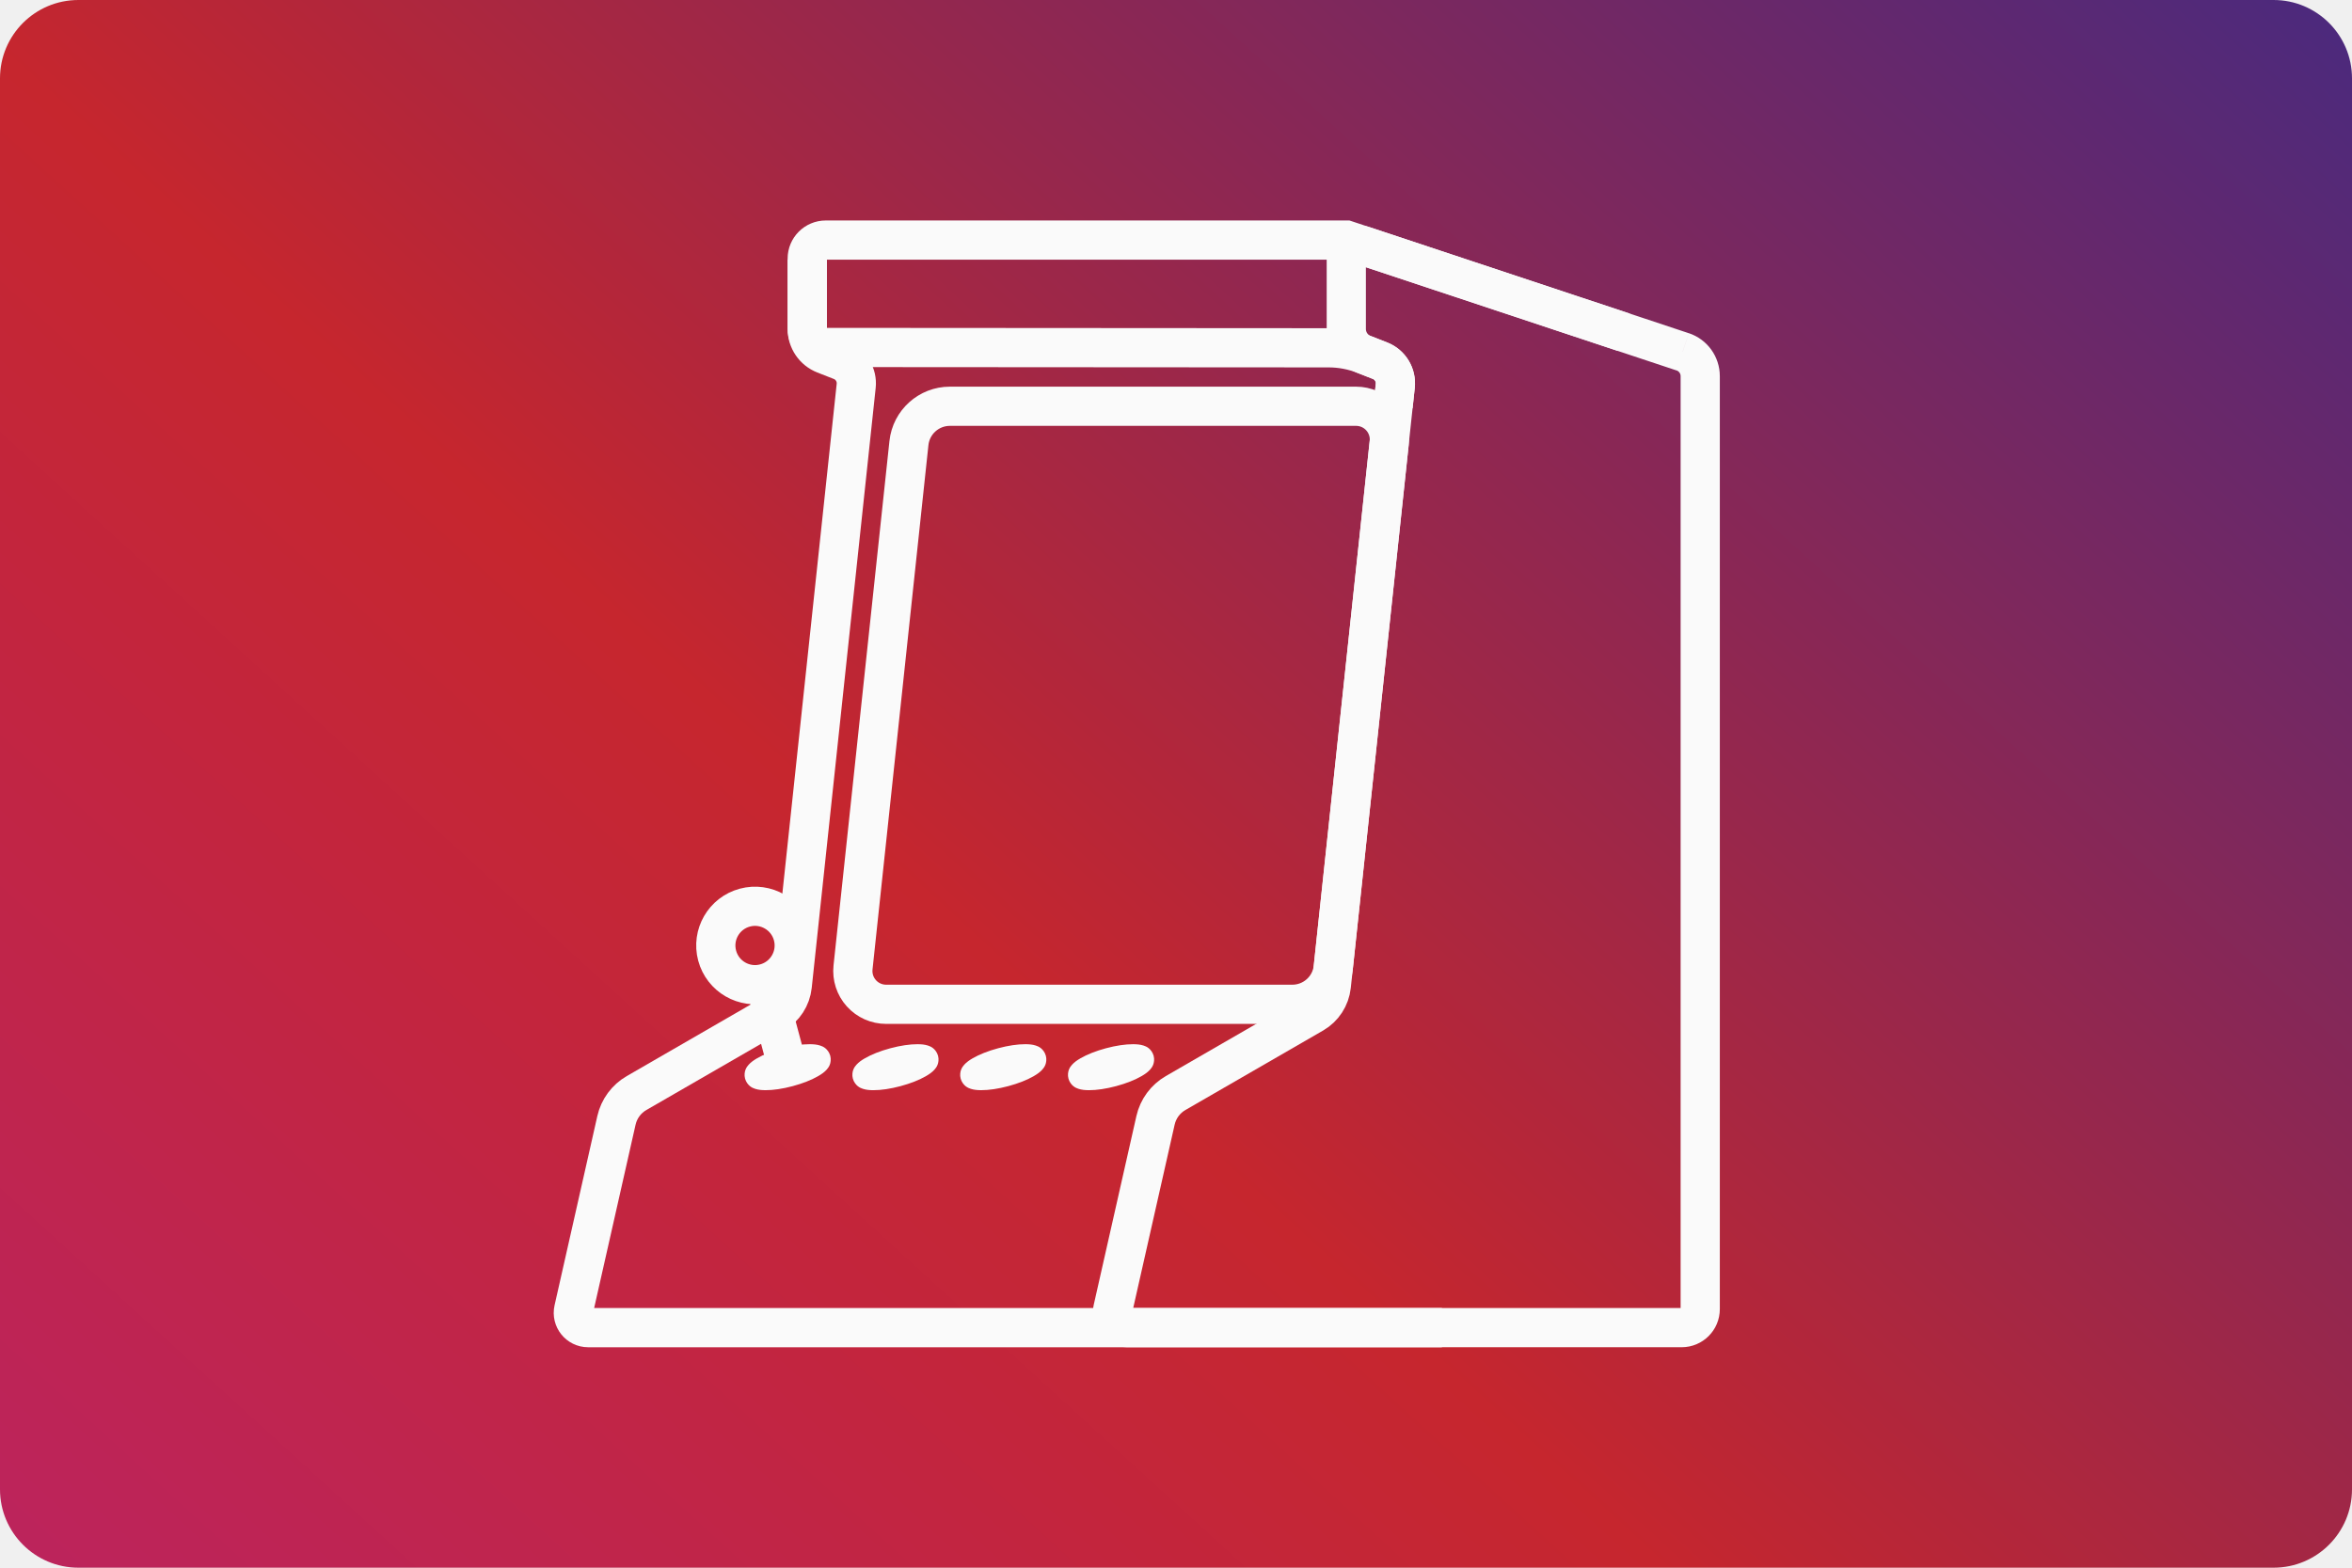
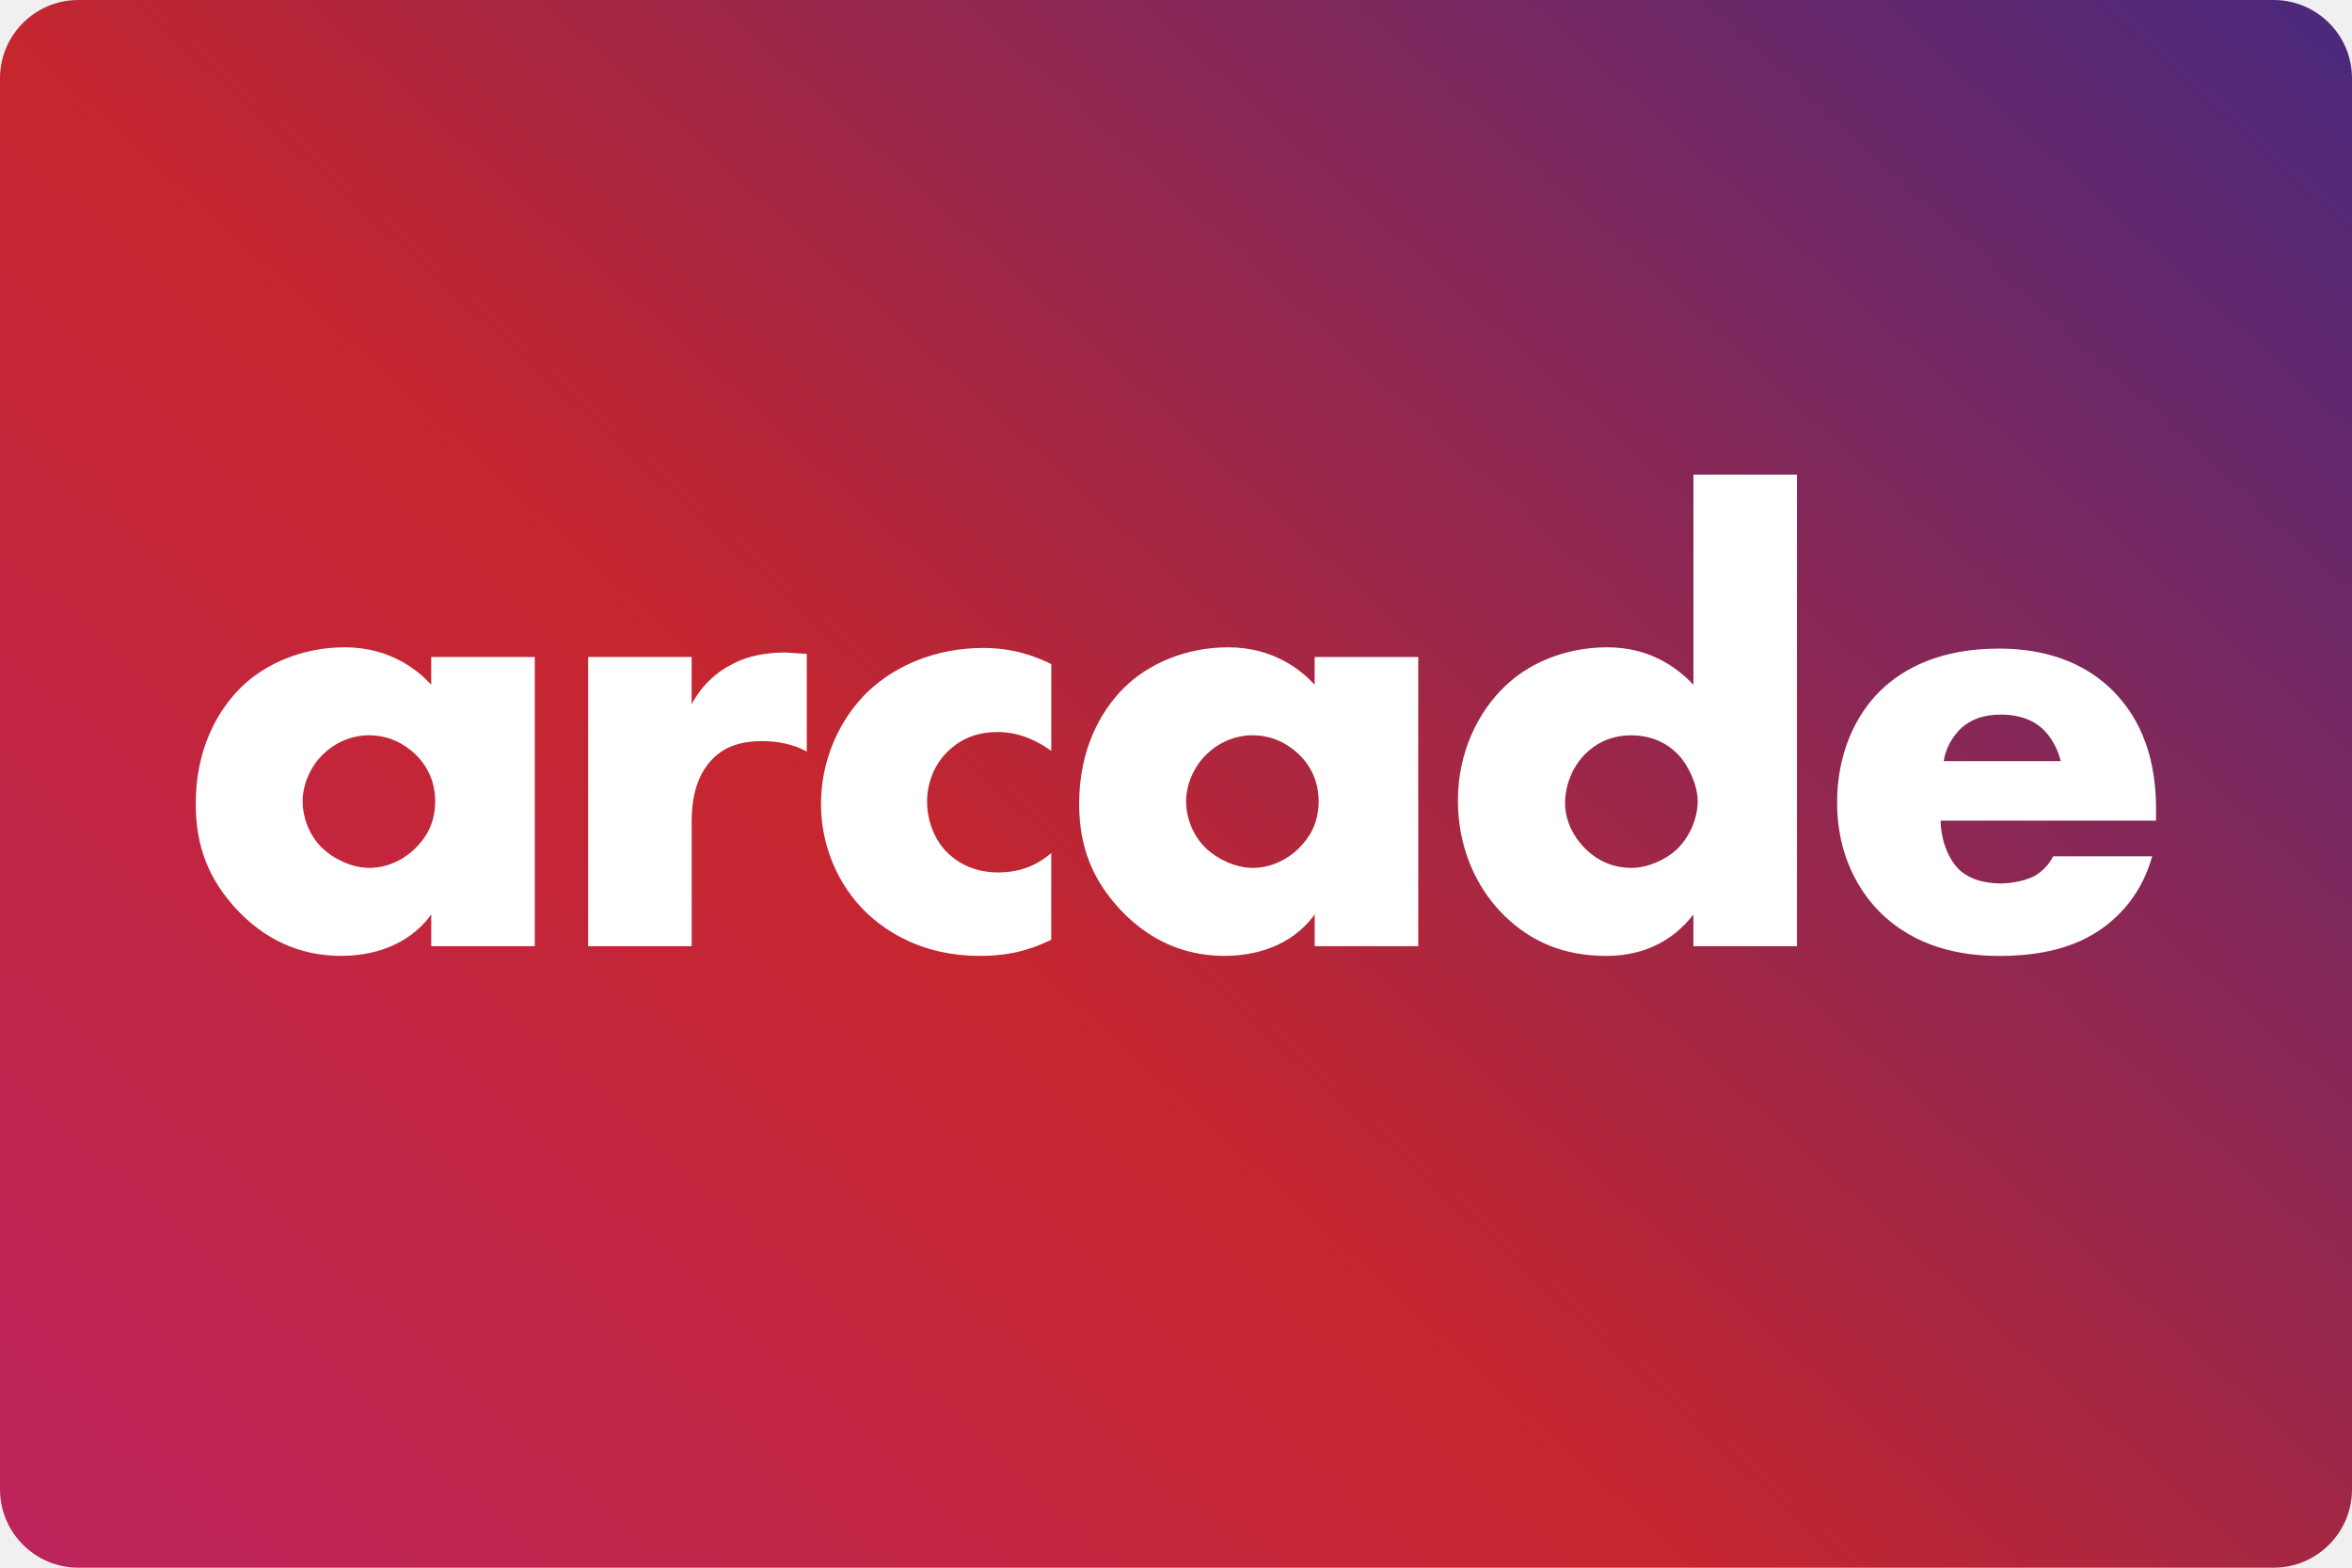
- <svg xmlns="http://www.w3.org/2000/svg" width="480" height="320" version="1.1" viewBox="0 0 480 320">
+ <svg xmlns="http://www.w3.org/2000/svg" version="1.1" viewBox="0 0 480 320" xml:space="preserve">
  <defs>
-     <linearGradient id="a" x1="18.556" x2="120.69" y1="101.47" y2="-10.553" gradientTransform="scale(3.7795)" gradientUnits="userSpaceOnUse">
+     <linearGradient id="a" x1="18.56" x2="120.7" y1="101.5" y2="-10.55" gradientTransform="scale(3.78)" gradientUnits="userSpaceOnUse">
      <stop stop-color="#bc245d" offset="0" />
-       <stop stop-color="#c6262e" offset=".398" />
+       <stop stop-color="#c6262e" offset=".399" />
      <stop stop-color="#452981" offset="1" />
    </linearGradient>
  </defs>
-   <rect width="480" height="320" ry="16" fill="url(#a)" stroke-linecap="square" stroke-linejoin="round" stroke-width="2" style="paint-order:stroke fill markers" />
-   <g transform="matrix(3.7795 0 0 3.7795 -13.985 0)" stroke-width="2.117">
-     <g transform="translate(10.58,1.3082e-4)" fill="none" stroke="#fafafa">
-       <path d="m70.978 71.703h-46.1c-0.512 0-0.893-0.476-0.78-0.975l2.309-10.22c0.14-0.622 0.534-1.157 1.086-1.475l7.433-4.292c0.544-0.314 0.905-0.87 0.972-1.494l3.454-32.408c0.063-0.587-0.275-1.144-0.825-1.359l-0.888-0.348c-0.562-0.22-0.931-0.762-0.931-1.365v-3.801c0-0.552 0.448-1 1-1h28.108l14.978 4.977" />
-       <path d="m62.902 54.24h-21.933a1.798 1.798 48.042 0 1-1.788-1.989l3.019-28.321a2.224 2.224 138.04 0 1 2.212-1.989h21.933a1.798 1.798 48.042 0 1 1.788 1.989l-3.019 28.321a2.224 2.224 138.04 0 1-2.212 1.989z" />
-       <path d="m83.978 18.999c0.567 0.188 0.949 0.718 0.949 1.315v50.388c0 0.552-0.448 1-1 1l-29.941 1.3e-5c-0.512 0-0.893-0.476-0.78-0.975l2.309-10.22c0.14-0.622 0.534-1.157 1.086-1.475l7.433-4.292c0.544-0.314 0.905-0.87 0.972-1.494l3.454-32.408c0.063-0.587-0.275-1.144-0.825-1.359l-0.888-0.348c-0.562-0.22-0.931-0.762-0.931-1.365v-3.801c6e-6 -0.492 0.482-0.84 0.949-0.685l17.211 5.72-9.5e-5 -2.24e-4" />
-       <path d="m36.71 14.023v3.742a1.001 1.001 45.019 0 0 1 1.001l27.155 0.018a5.3 5.3 10.723 0 1 1.931 0.366l0.84 0.329a1.311 1.311 58.746 0 1 0.825 1.359l-0.118 1.103" />
-     </g>
-     <g transform="rotate(75,35.953,56.272)">
-       <path d="m35.243 46.698a2.117 2.117 0 0 1-2.117 2.117 2.117 2.117 0 0 1-2.117-2.117 2.117 2.117 0 0 1 2.117-2.117 2.117 2.117 0 0 1 2.117 2.117z" fill="none" stroke="#fafafa" stroke-linecap="square" stroke-linejoin="round" stroke-width="2.117" style="paint-order:stroke markers fill" />
-       <path d="m35.243 46.698h4.233" fill="none" stroke="#fafafa" stroke-width="2.117" />
-       <g fill="#fafafa">
-         <path d="m39.931 44.316c-0.198 2e-6 -0.366 0.079-0.467 0.154-0.1 0.076-0.159 0.153-0.209 0.231-0.1 0.156-0.161 0.326-0.215 0.525-0.108 0.398-0.168 0.907-0.168 1.471s0.06 1.075 0.168 1.473c0.054 0.199 0.115 0.368 0.215 0.523 0.05 0.078 0.109 0.155 0.209 0.231 0.1 0.076 0.269 0.154 0.467 0.154s0.366-0.079 0.467-0.154c0.1-0.076 0.159-0.153 0.209-0.231 0.1-0.156 0.161-0.324 0.215-0.523 0.108-0.398 0.168-0.909 0.168-1.473s-0.06-1.073-0.168-1.471c-0.054-0.199-0.115-0.369-0.215-0.525-0.05-0.078-0.109-0.155-0.209-0.231-0.1-0.076-0.269-0.154-0.467-0.154z" color="#000000" style="paint-order:stroke markers fill" />
-         <path d="m41.438 38.694c-0.198 2e-6 -0.366 0.079-0.467 0.154-0.1 0.076-0.159 0.153-0.209 0.231-0.1 0.156-0.161 0.326-0.215 0.525-0.108 0.398-0.168 0.907-0.168 1.471s0.06 1.075 0.168 1.473c0.054 0.199 0.115 0.368 0.215 0.523 0.05 0.078 0.109 0.155 0.209 0.231 0.1 0.076 0.269 0.154 0.467 0.154s0.366-0.079 0.467-0.154c0.1-0.076 0.159-0.153 0.209-0.231 0.1-0.156 0.161-0.324 0.215-0.523 0.108-0.398 0.168-0.909 0.168-1.473s-0.06-1.073-0.168-1.471c-0.054-0.199-0.115-0.369-0.215-0.525-0.05-0.078-0.109-0.155-0.209-0.231-0.1-0.076-0.269-0.154-0.467-0.154z" color="#000000" style="paint-order:stroke markers fill" />
-         <path d="m42.944 33.071c-0.198 2e-6 -0.366 0.079-0.467 0.154-0.1 0.076-0.159 0.153-0.209 0.231-0.1 0.156-0.161 0.326-0.215 0.525-0.108 0.398-0.168 0.907-0.168 1.471s0.06 1.075 0.168 1.473c0.054 0.199 0.115 0.368 0.215 0.523 0.05 0.078 0.109 0.155 0.209 0.231 0.1 0.076 0.269 0.154 0.467 0.154s0.366-0.079 0.467-0.154c0.1-0.076 0.159-0.153 0.209-0.231 0.1-0.156 0.161-0.324 0.215-0.523 0.108-0.398 0.168-0.909 0.168-1.473s-0.06-1.073-0.168-1.471c-0.054-0.199-0.115-0.369-0.215-0.525-0.05-0.078-0.109-0.155-0.209-0.231-0.1-0.076-0.269-0.154-0.467-0.154z" color="#000000" style="paint-order:stroke markers fill" />
-         <path d="m44.451 27.449c-0.198 2e-6 -0.366 0.079-0.467 0.154-0.1 0.076-0.159 0.153-0.209 0.231-0.1 0.156-0.161 0.326-0.215 0.525-0.108 0.398-0.168 0.907-0.168 1.471s0.06 1.075 0.168 1.473c0.054 0.199 0.115 0.368 0.215 0.523 0.05 0.078 0.109 0.155 0.209 0.231 0.1 0.076 0.269 0.154 0.467 0.154s0.366-0.079 0.467-0.154c0.1-0.076 0.159-0.153 0.209-0.231 0.1-0.156 0.161-0.324 0.215-0.523 0.108-0.398 0.168-0.909 0.168-1.473s-0.06-1.073-0.168-1.471c-0.054-0.199-0.115-0.369-0.215-0.525-0.05-0.078-0.109-0.155-0.209-0.231-0.1-0.076-0.269-0.154-0.467-0.154z" color="#000000" style="paint-order:stroke markers fill" />
-       </g>
-     </g>
-   </g>
-   <style type="text/css">.st0{fill:#FC0C18;}
- 	.st1{fill:#FC0C18;}</style>
+   <rect width="480" height="320" ry="16" fill="url(#a)" />
+   <path d="m345.6 96.87v42.92c-3.833-4.095-9.513-7.66-17.57-7.66-7.261 0-15.05 2.377-20.86 7.92-5.407 5.147-9.636 13.34-9.636 23.37 0 9.377 3.562 17.69 9.501 23.51 5.553 5.418 12.28 8.189 20.73 8.189 4.094 0 11.89-0.793 17.83-8.451v6.471h21.13v-96.26h-21.13zm-275.3 35.26c-8.449 0-16.23 3.294-21.25 8.316-4.75 4.762-9.106 12.54-9.106 23.64 0 8.846 2.771 15.58 8.448 21.65 7.126 7.533 14.92 9.377 21.26 9.377 5.813 0 13.47-1.72 18.36-8.451v6.471h21.13v-59.03h-21.14v5.68c-2.511-2.772-8.19-7.66-17.69-7.66zm180.3 0c-8.449 0-16.23 3.294-21.26 8.316-4.75 4.762-9.106 12.54-9.106 23.64 0 8.846 2.773 15.58 8.45 21.65 7.126 7.533 14.92 9.377 21.26 9.377 5.813 0 13.47-1.72 18.36-8.451v6.471h21.13v-59.03h-21.14v5.68c-2.511-2.772-8.188-7.66-17.69-7.66zm-49.78 0.125c-10.03 0-18.22 3.7-23.77 8.982-5.938 5.814-9.501 14.14-9.501 22.85s3.561 16.63 9.104 22.05c4.229 4.095 11.75 8.982 23.25 8.982 4.354 0 8.981-0.531 14.66-3.303h-0.021v-17.69c-3.823 3.303-7.791 3.961-10.82 3.961-5.407 0-8.845-2.377-10.83-4.492-2.511-2.782-3.698-6.605-3.698-9.908 0-3.438 1.187-7.263 4.093-10.17 2.115-2.115 5.282-4.094 10.3-4.094 4.49 0 8.19 1.854 10.96 3.834v-17.69c-5.282-2.647-10.04-3.305-13.73-3.305zm207.1 0.137c-11.62 0-19.28 3.835-24.16 8.586-5.146 5.022-8.845 12.94-8.845 22.85 0 11.22 4.874 18.48 8.708 22.32 7.261 7.262 16.64 8.98 24.43 8.98 12.82 0 19.68-3.959 24.04-8.189 4.354-4.23 6.199-8.845 7.126-12.15h-20.2c-0.927 1.844-2.376 3.167-3.698 3.959-2.636 1.448-6.335 1.584-6.866 1.584-4.75 0-7.387-1.583-8.71-2.906-2.511-2.511-3.698-6.743-3.698-9.91h43.96v-2.24c0-6.606-1.062-16.91-9.376-24.83-7.001-6.606-15.85-8.055-22.71-8.055zm-247.5 0.791c-3.958 0-7.792 0.658-10.96 2.377-3.168 1.584-6.198 4.23-8.313 8.189v-9.639h-21.12v59.03h21.13v-25.22c0-3.167 0.261-9.378 4.751-13.47 3.032-2.772 6.866-3.168 9.638-3.168 5.146 0 8.052 1.584 9.104 2.115v-19.94c-2.782-0.125-3.698-0.262-4.229-0.262zm248 12.68c2.105 0 5.938 0.395 8.71 3.166 1.594 1.584 2.906 4.096 3.437 6.336h-23.9c0.396-2.636 1.718-4.752 3.166-6.336 2.251-2.24 5.022-3.166 8.585-3.166zm-333.2 4.219c4.479 0 7.521 1.99 9.501 3.834 3.302 3.167 4.095 6.867 4.095 9.639 0 4.751-2.115 7.658-3.958 9.502-2.636 2.647-6.065 4.096-9.503 4.096-3.562 0-7.261-1.844-9.501-3.959-2.647-2.511-4.093-6.2-4.093-9.639 0-3.032 1.322-6.867 4.228-9.639 3.032-2.907 6.606-3.834 9.231-3.834zm180.3 0c4.479 0 7.521 1.99 9.501 3.834 3.302 3.167 4.095 6.867 4.095 9.639 0 4.751-2.115 7.658-3.958 9.502-2.636 2.647-6.065 4.096-9.503 4.096-3.562 0-7.261-1.844-9.501-3.959-2.647-2.511-4.093-6.2-4.093-9.639 0-3.032 1.322-6.867 4.228-9.639 3.042-2.907 6.606-3.834 9.231-3.834zm77.35 0.012c3.958 0 7.262 1.448 9.638 3.959 2.115 2.24 3.958 6.199 3.958 9.502 0 3.563-1.719 7.522-4.489 10.03-2.251 1.98-5.678 3.564-9.106 3.574-3.042 0-6.469-1.052-9.376-3.959-2.772-2.772-4.093-6.21-4.093-9.242 0-3.959 1.718-7.658 4.093-10.03 1.855-1.855 4.885-3.834 9.376-3.834z" fill="#fff" stroke-width="1" />
</svg>
